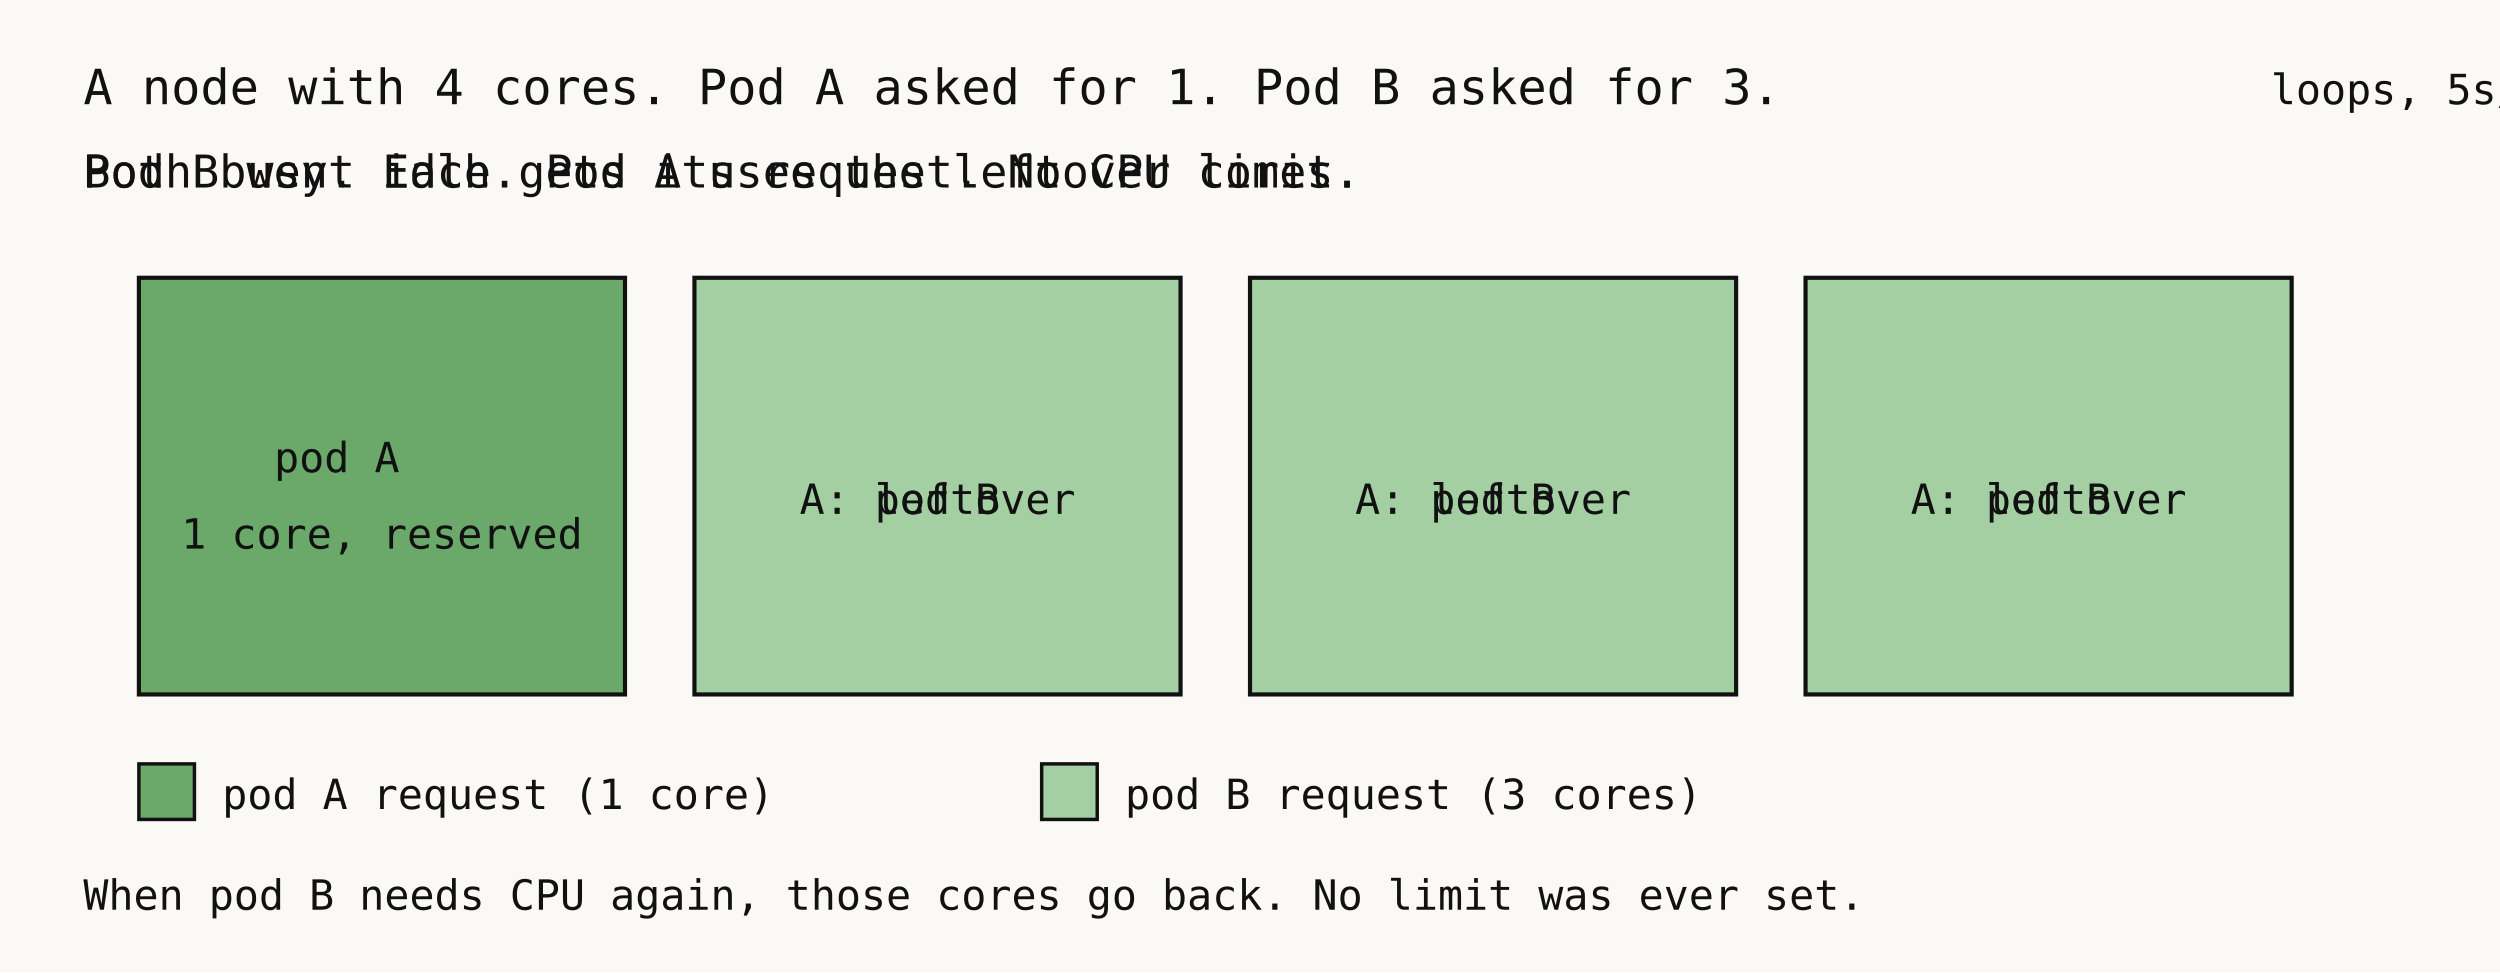
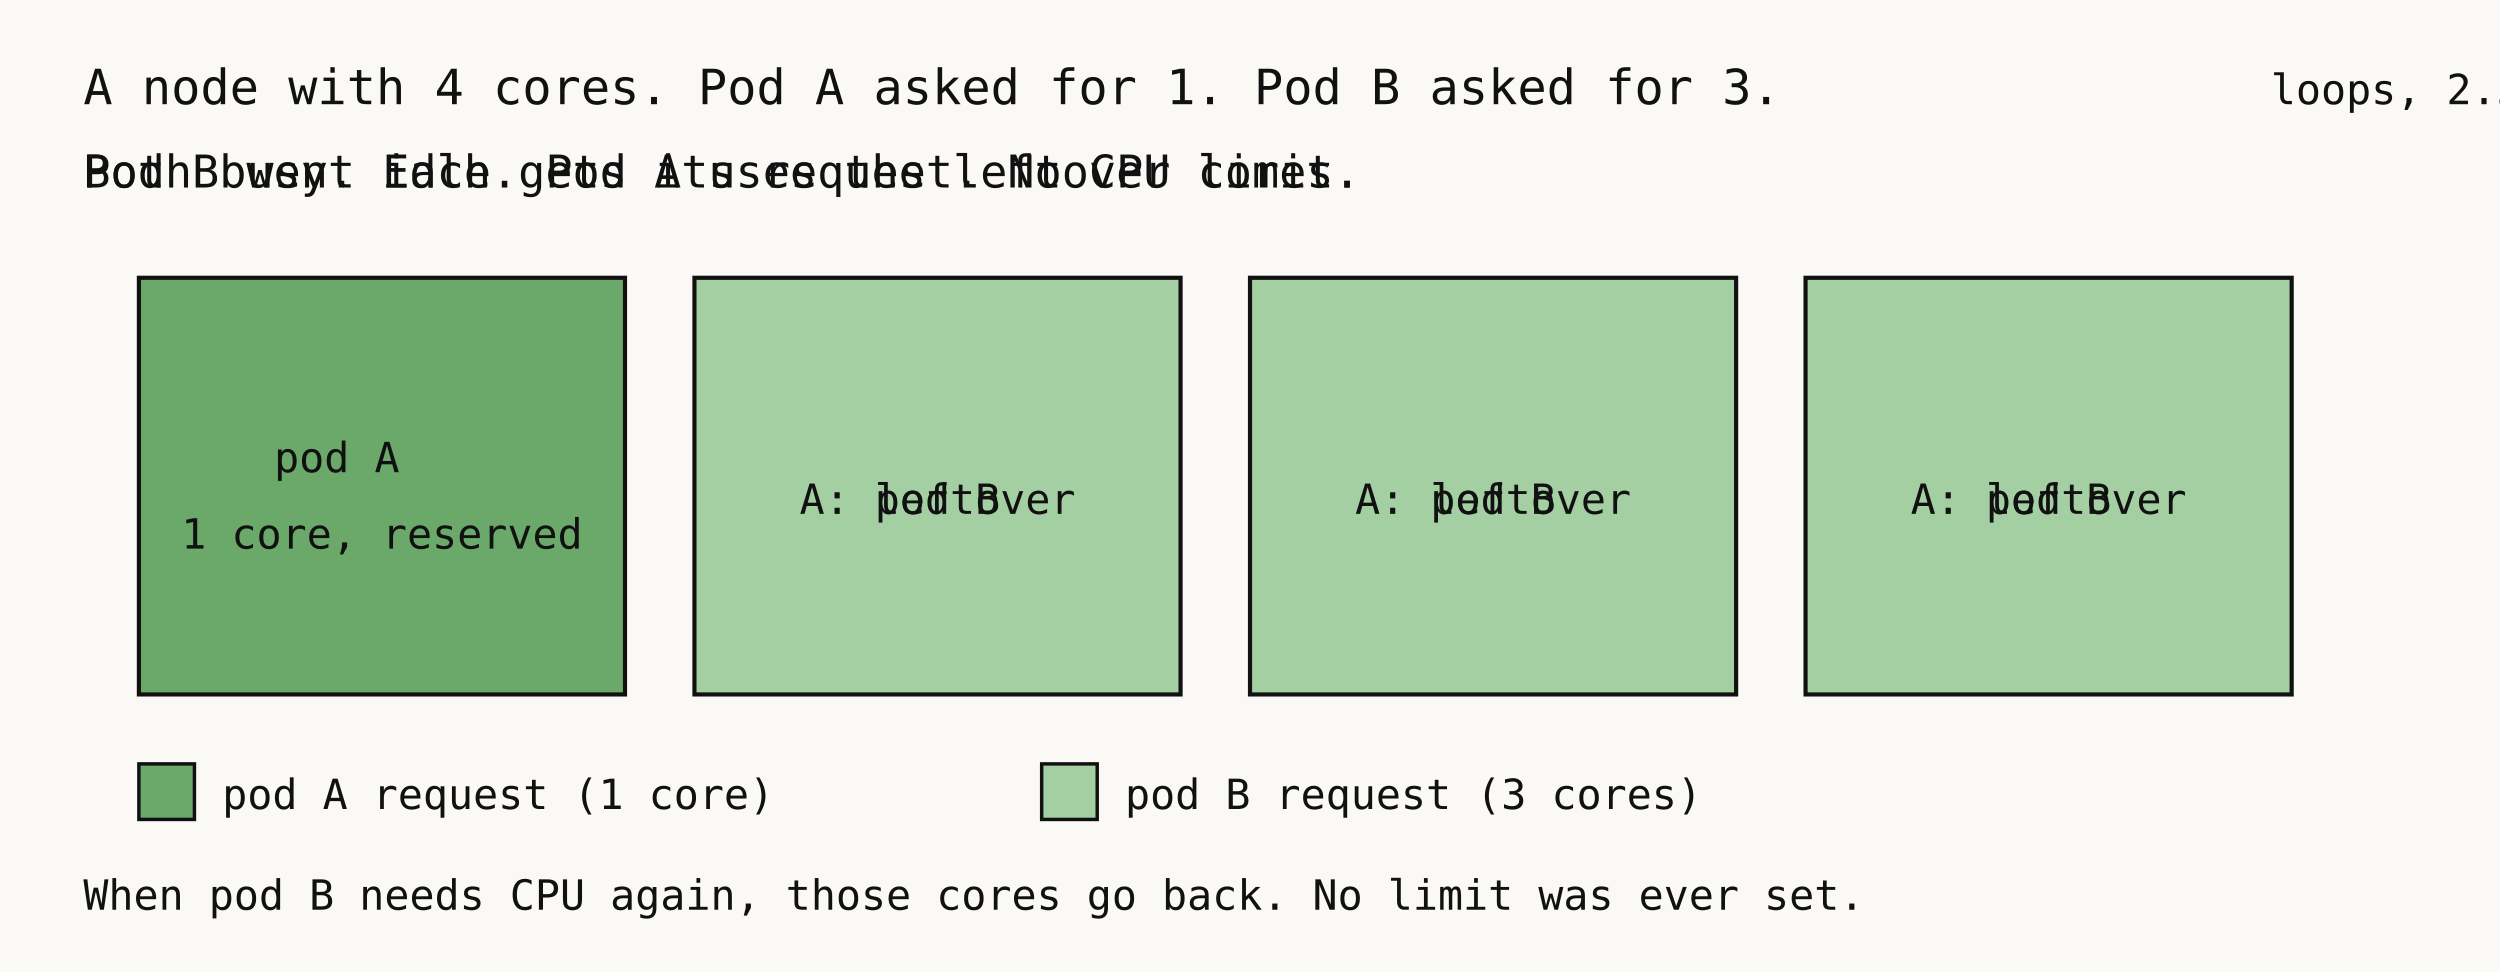
<svg xmlns="http://www.w3.org/2000/svg" width="720" height="280" viewBox="0 0 720 280">
  <style>
    text { font-family: ui-monospace, SFMono-Regular, Menlo, monospace; }
    .title { font-size: 14px; fill: #111; }
    .sub { font-size: 13px; fill: #111; }
    .tiny { font-size: 12px; fill: #111; }
    .core { stroke: #111; stroke-width: 1.2; }
-     #capBusy { animation: first 10s linear infinite; }
-     #capIdle { animation: second 10s linear infinite; }
-     #c2, #c3, #c4 { animation: borrow 10s linear infinite; }
-     #labB2, #labB3, #labB4 { animation: first 10s linear infinite; }
-     #labA2, #labA3, #labA4 { animation: second 10s linear infinite; }
+     #capBusy { animation: first 5s linear infinite; }
+     #capIdle { animation: second 5s linear infinite; }
+     #c2, #c3, #c4 { animation: borrow 5s linear infinite; }
+     #labB2, #labB3, #labB4 { animation: first 5s linear infinite; }
+     #labA2, #labA3, #labA4 { animation: second 5s linear infinite; }
    @keyframes first {
      0%, 47% { opacity: 1; } 50%, 100% { opacity: 0; }
    }
    @keyframes second {
      0%, 47% { opacity: 0; } 50%, 100% { opacity: 1; }
    }
    @keyframes borrow {
      0%, 47% { fill: #a3cfa3; }
      50%, 100% { fill: #6aa96a; }
    }
  </style>
  <rect width="720" height="280" fill="#faf9f6" />
  <text class="title" x="24" y="30">A node with 4 cores. Pod A asked for 1. Pod B asked for 3.</text>
-   <text class="tiny" x="654" y="30" fill="#666">loops, 5s/step</text>
+   <text class="tiny" x="654" y="30" fill="#666">loops, 2.5s/step</text>
  <text id="capBusy" class="sub" x="24" y="54">Both busy. Each gets its request. No CPU limit.</text>
  <text id="capIdle" class="sub" x="24" y="54">Pod B went idle. Pod A uses the leftover cores.</text>
  <rect class="core" x="40" y="80" width="140" height="120" fill="#6aa96a" />
  <text class="tiny" x="97" y="136" text-anchor="middle">pod A</text>
  <text class="tiny" x="110" y="158" text-anchor="middle">1 core, reserved</text>
  <rect id="c2" class="core" x="200" y="80" width="140" height="120" fill="#a3cfa3" />
  <text id="labB2" class="tiny" x="270" y="148" text-anchor="middle">pod B</text>
  <text id="labA2" class="tiny" x="270" y="148" text-anchor="middle">A: leftover</text>
  <rect id="c3" class="core" x="360" y="80" width="140" height="120" fill="#a3cfa3" />
  <text id="labB3" class="tiny" x="430" y="148" text-anchor="middle">pod B</text>
  <text id="labA3" class="tiny" x="430" y="148" text-anchor="middle">A: leftover</text>
  <rect id="c4" class="core" x="520" y="80" width="140" height="120" fill="#a3cfa3" />
  <text id="labB4" class="tiny" x="590" y="148" text-anchor="middle">pod B</text>
  <text id="labA4" class="tiny" x="590" y="148" text-anchor="middle">A: leftover</text>
  <rect x="40" y="220" width="16" height="16" fill="#6aa96a" stroke="#111" />
  <text class="tiny" x="64" y="233">pod A request (1 core)</text>
  <rect x="300" y="220" width="16" height="16" fill="#a3cfa3" stroke="#111" />
  <text class="tiny" x="324" y="233">pod B request (3 cores)</text>
  <text class="tiny" x="24" y="262">When pod B needs CPU again, those cores go back. No limit was ever set.</text>
</svg>
